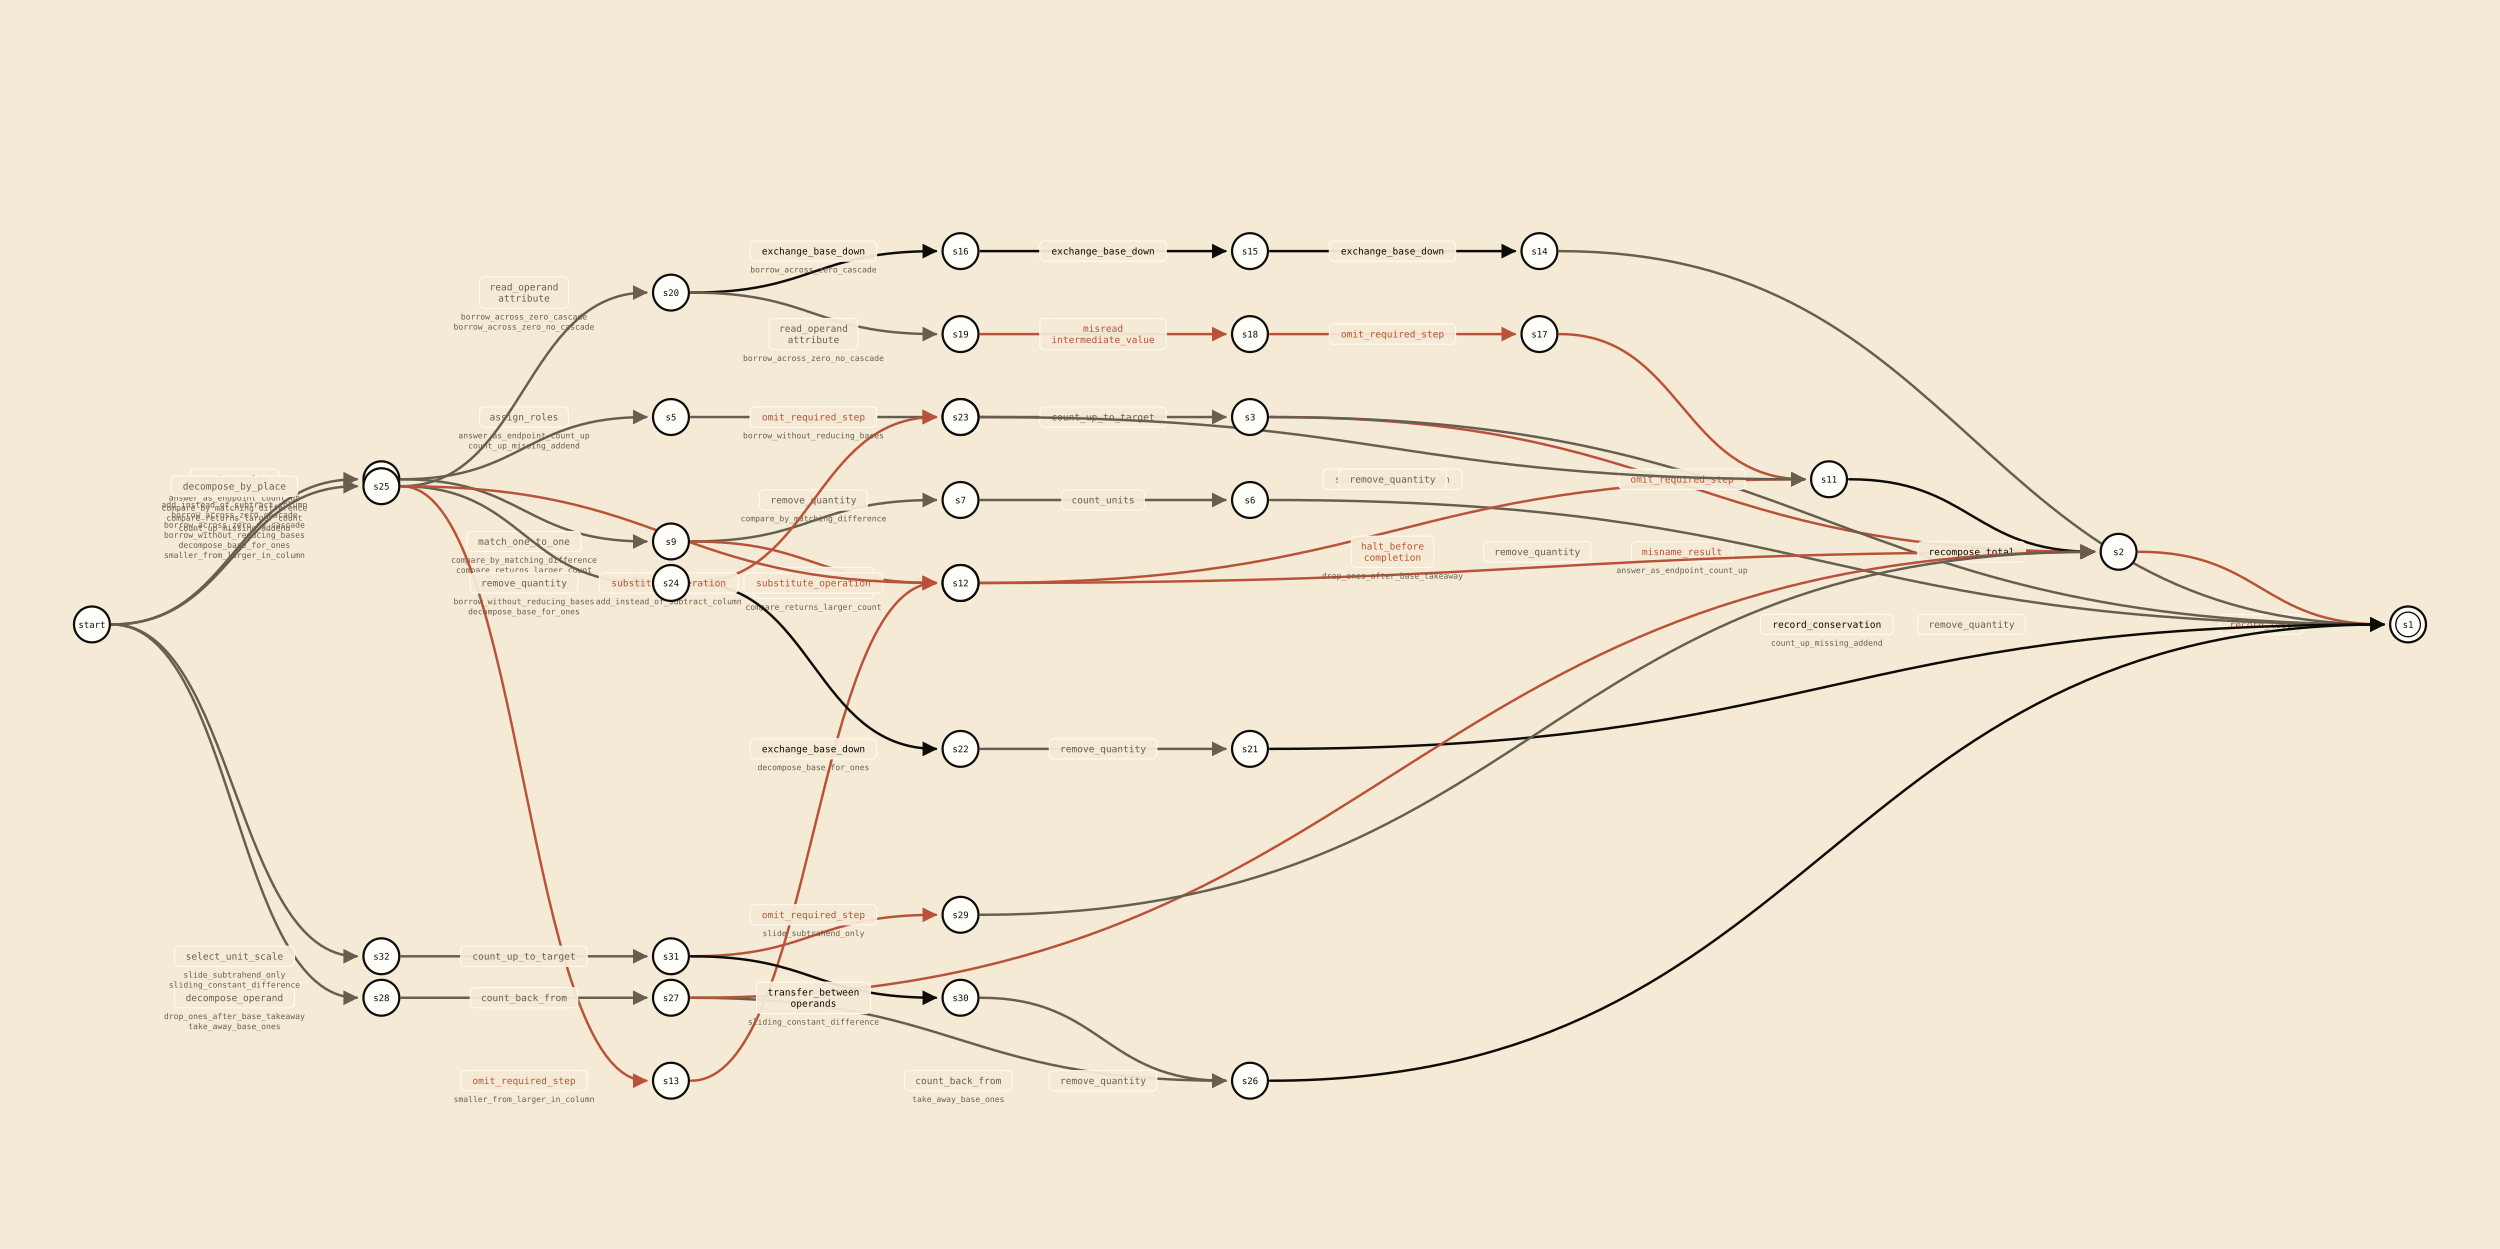
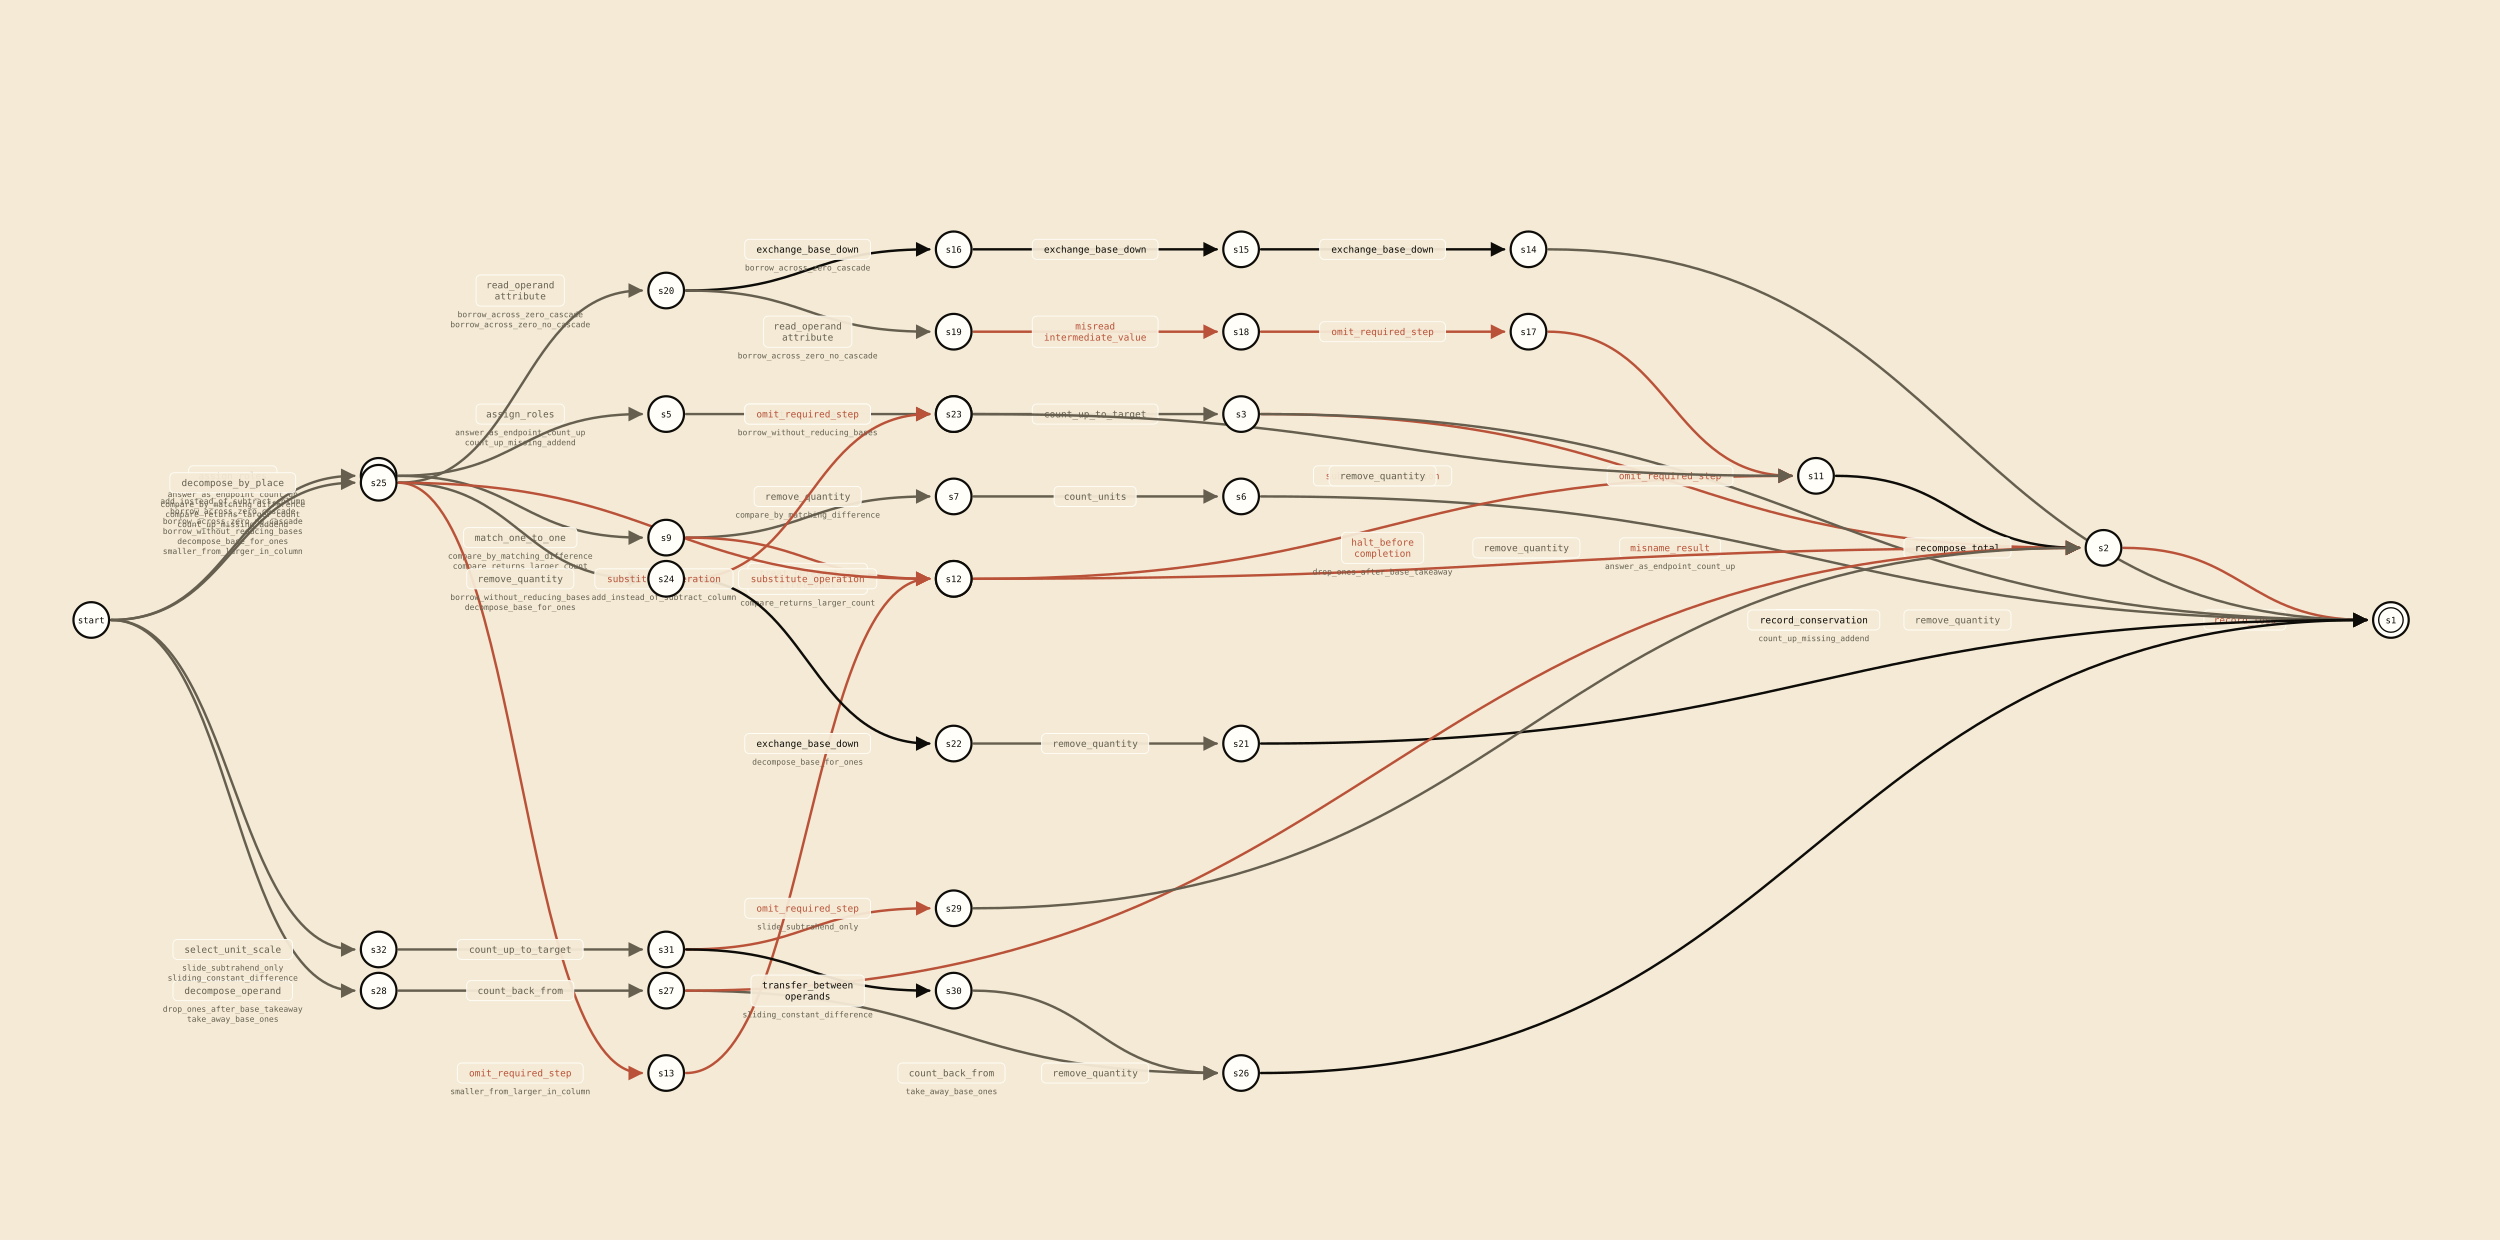
- <svg xmlns="http://www.w3.org/2000/svg" width="2230" height="1114" viewBox="0 0 2230 1114" role="img" aria-labelledby="title desc">
+ <svg xmlns="http://www.w3.org/2000/svg" width="2246" height="1114" viewBox="0 0 2246 1114" role="img" aria-labelledby="title desc">
  <rect width="100%" height="100%" fill="#f4ead6" />
  <defs>
    <marker id="composite-conserving" viewBox="0 0 10 10" refX="9" refY="5" markerWidth="6" markerHeight="6" orient="auto">
      <path d="M0 0 L10 5 L0 10 z" fill="#0d0c08" />
    </marker>
    <marker id="composite-deforming" viewBox="0 0 10 10" refX="9" refY="5" markerWidth="6" markerHeight="6" orient="auto">
      <path d="M0 0 L10 5 L0 10 z" fill="#b95238" />
    </marker>
    <marker id="composite-neutral" viewBox="0 0 10 10" refX="9" refY="5" markerWidth="6" markerHeight="6" orient="auto">
      <path d="M0 0 L10 5 L0 10 z" fill="#665f4f" />
    </marker>
  </defs>
  <path d="M 100.0 557.0 C 209.1 557.0, 209.1 427.5, 318.2 427.5" fill="none" stroke="#665f4f" stroke-width="2.2" stroke-linecap="round" marker-end="url(#composite-neutral)" />
-   <rect x="169.5" y="418.5" width="79.2" height="18.0" rx="4" fill="#f4ead6" fill-opacity="0.94" stroke="#fffef9" stroke-width="0.8" />
+   <rect x="169.5" y="418.5" width="79.3" height="18.0" rx="4" fill="#f4ead6" fill-opacity="0.94" stroke="#fffef9" stroke-width="0.8" />
  <text x="209.1" y="430.5" text-anchor="middle" font-family="ui-monospace, Menlo, Consolas, monospace" font-size="8.5" font-weight="normal" fill="#665f4f">assign_roles</text>
  <text x="209.1" y="446.5" text-anchor="middle" font-family="ui-monospace, Menlo, Consolas, monospace" font-size="7.2" font-weight="normal" fill="#665f4f">answer_as_endpoint_count_up</text>
  <text x="209.1" y="455.5" text-anchor="middle" font-family="ui-monospace, Menlo, Consolas, monospace" font-size="7.2" font-weight="normal" fill="#665f4f">compare_by_matching_difference</text>
  <text x="209.1" y="464.5" text-anchor="middle" font-family="ui-monospace, Menlo, Consolas, monospace" font-size="7.2" font-weight="normal" fill="#665f4f">compare_returns_larger_count</text>
  <text x="209.1" y="473.5" text-anchor="middle" font-family="ui-monospace, Menlo, Consolas, monospace" font-size="7.2" font-weight="normal" fill="#665f4f">count_up_missing_addend</text>
  <path d="M 100.0 557.0 C 209.1 557.0, 209.1 433.7, 318.2 433.7" fill="none" stroke="#665f4f" stroke-width="2.2" stroke-linecap="round" marker-end="url(#composite-neutral)" />
-   <rect x="152.7" y="424.7" width="112.8" height="18.0" rx="4" fill="#f4ead6" fill-opacity="0.94" stroke="#fffef9" stroke-width="0.8" />
+   <rect x="152.6" y="424.7" width="113.0" height="18.0" rx="4" fill="#f4ead6" fill-opacity="0.94" stroke="#fffef9" stroke-width="0.8" />
  <text x="209.1" y="436.7" text-anchor="middle" font-family="ui-monospace, Menlo, Consolas, monospace" font-size="8.5" font-weight="normal" fill="#665f4f">decompose_by_place</text>
  <text x="209.1" y="452.7" text-anchor="middle" font-family="ui-monospace, Menlo, Consolas, monospace" font-size="7.2" font-weight="normal" fill="#665f4f">add_instead_of_subtract_column</text>
  <text x="209.1" y="461.7" text-anchor="middle" font-family="ui-monospace, Menlo, Consolas, monospace" font-size="7.2" font-weight="normal" fill="#665f4f">borrow_across_zero_cascade</text>
  <text x="209.1" y="470.7" text-anchor="middle" font-family="ui-monospace, Menlo, Consolas, monospace" font-size="7.2" font-weight="normal" fill="#665f4f">borrow_across_zero_no_cascade</text>
  <text x="209.1" y="479.7" text-anchor="middle" font-family="ui-monospace, Menlo, Consolas, monospace" font-size="7.2" font-weight="normal" fill="#665f4f">borrow_without_reducing_bases</text>
  <text x="209.1" y="488.7" text-anchor="middle" font-family="ui-monospace, Menlo, Consolas, monospace" font-size="7.2" font-weight="normal" fill="#665f4f">decompose_base_for_ones</text>
  <text x="209.1" y="497.7" text-anchor="middle" font-family="ui-monospace, Menlo, Consolas, monospace" font-size="7.2" font-weight="normal" fill="#665f4f">smaller_from_larger_in_column</text>
  <path d="M 100.0 557.0 C 209.1 557.0, 209.1 890.0, 318.2 890.0" fill="none" stroke="#665f4f" stroke-width="2.2" stroke-linecap="round" marker-end="url(#composite-neutral)" />
-   <rect x="155.5" y="881.0" width="107.2" height="18.0" rx="4" fill="#f4ead6" fill-opacity="0.94" stroke="#fffef9" stroke-width="0.8" />
+   <rect x="155.4" y="881.0" width="107.4" height="18.0" rx="4" fill="#f4ead6" fill-opacity="0.94" stroke="#fffef9" stroke-width="0.8" />
  <text x="209.1" y="893.0" text-anchor="middle" font-family="ui-monospace, Menlo, Consolas, monospace" font-size="8.5" font-weight="normal" fill="#665f4f">decompose_operand</text>
  <text x="209.1" y="909.0" text-anchor="middle" font-family="ui-monospace, Menlo, Consolas, monospace" font-size="7.2" font-weight="normal" fill="#665f4f">drop_ones_after_base_takeaway</text>
  <text x="209.1" y="918.0" text-anchor="middle" font-family="ui-monospace, Menlo, Consolas, monospace" font-size="7.2" font-weight="normal" fill="#665f4f">take_away_base_ones</text>
  <path d="M 100.0 557.0 C 209.1 557.0, 209.1 853.0, 318.2 853.0" fill="none" stroke="#665f4f" stroke-width="2.2" stroke-linecap="round" marker-end="url(#composite-neutral)" />
-   <rect x="155.5" y="844.0" width="107.2" height="18.0" rx="4" fill="#f4ead6" fill-opacity="0.94" stroke="#fffef9" stroke-width="0.8" />
+   <rect x="155.4" y="844.0" width="107.4" height="18.0" rx="4" fill="#f4ead6" fill-opacity="0.94" stroke="#fffef9" stroke-width="0.8" />
  <text x="209.1" y="856.0" text-anchor="middle" font-family="ui-monospace, Menlo, Consolas, monospace" font-size="8.5" font-weight="normal" fill="#665f4f">select_unit_scale</text>
  <text x="209.1" y="872.0" text-anchor="middle" font-family="ui-monospace, Menlo, Consolas, monospace" font-size="7.2" font-weight="normal" fill="#665f4f">slide_subtrahend_only</text>
  <text x="209.1" y="881.0" text-anchor="middle" font-family="ui-monospace, Menlo, Consolas, monospace" font-size="7.2" font-weight="normal" fill="#665f4f">sliding_constant_difference</text>
  <path d="M 1907.8 492.2 C 2016.9 492.2, 2016.9 557.0, 2126.0 557.0" fill="none" stroke="#b95238" stroke-width="2.2" stroke-linecap="round" marker-end="url(#composite-deforming)" />
-   <rect x="1980.1" y="548.0" width="73.6" height="18.0" rx="4" fill="#f4ead6" fill-opacity="0.94" stroke="#fffef9" stroke-width="0.8" />
+   <rect x="1980.0" y="548.0" width="73.7" height="18.0" rx="4" fill="#f4ead6" fill-opacity="0.94" stroke="#fffef9" stroke-width="0.8" />
  <text x="2016.9" y="560.0" text-anchor="middle" font-family="ui-monospace, Menlo, Consolas, monospace" font-size="8.5" font-weight="normal" fill="#b95238">record_loss</text>
  <path d="M 1133.0 372.0 C 1500.4 372.0, 1500.4 492.2, 1867.8 492.2" fill="none" stroke="#b95238" stroke-width="2.2" stroke-linecap="round" marker-end="url(#composite-deforming)" />
-   <rect x="1455.2" y="483.2" width="90.4" height="18.0" rx="4" fill="#f4ead6" fill-opacity="0.94" stroke="#fffef9" stroke-width="0.8" />
+   <rect x="1455.1" y="483.2" width="90.5" height="18.0" rx="4" fill="#f4ead6" fill-opacity="0.94" stroke="#fffef9" stroke-width="0.8" />
  <text x="1500.4" y="495.2" text-anchor="middle" font-family="ui-monospace, Menlo, Consolas, monospace" font-size="8.5" font-weight="normal" fill="#b95238">misname_result</text>
  <text x="1500.4" y="511.2" text-anchor="middle" font-family="ui-monospace, Menlo, Consolas, monospace" font-size="7.2" font-weight="normal" fill="#665f4f">answer_as_endpoint_count_up</text>
  <path d="M 1133.0 372.0 C 1629.5 372.0, 1629.5 557.0, 2126.0 557.0" fill="none" stroke="#665f4f" stroke-width="2.2" stroke-linecap="round" marker-end="url(#composite-neutral)" />
-   <rect x="1592.7" y="548.0" width="73.6" height="18.0" rx="4" fill="#f4ead6" fill-opacity="0.94" stroke="#fffef9" stroke-width="0.8" />
+   <rect x="1592.6" y="548.0" width="73.7" height="18.0" rx="4" fill="#f4ead6" fill-opacity="0.94" stroke="#fffef9" stroke-width="0.8" />
  <text x="1629.5" y="560.0" text-anchor="middle" font-family="ui-monospace, Menlo, Consolas, monospace" font-size="8.5" font-weight="normal" fill="#665f4f">name_result</text>
  <text x="1629.5" y="576.0" text-anchor="middle" font-family="ui-monospace, Menlo, Consolas, monospace" font-size="7.2" font-weight="normal" fill="#665f4f">count_up_missing_addend</text>
  <path d="M 874.8 372.0 C 983.9 372.0, 983.9 372.0, 1093.0 372.0" fill="none" stroke="#665f4f" stroke-width="2.2" stroke-linecap="round" marker-end="url(#composite-neutral)" />
-   <rect x="927.5" y="363.0" width="112.8" height="18.0" rx="4" fill="#f4ead6" fill-opacity="0.94" stroke="#fffef9" stroke-width="0.8" />
+   <rect x="927.4" y="363.0" width="113.0" height="18.0" rx="4" fill="#f4ead6" fill-opacity="0.94" stroke="#fffef9" stroke-width="0.8" />
  <text x="983.9" y="375.0" text-anchor="middle" font-family="ui-monospace, Menlo, Consolas, monospace" font-size="8.5" font-weight="normal" fill="#665f4f">count_up_to_target</text>
  <path d="M 616.5 372.0 C 725.6 372.0, 725.6 372.0, 834.8 372.0" fill="none" stroke="#665f4f" stroke-width="2.2" stroke-linecap="round" marker-end="url(#composite-neutral)" />
-   <rect x="669.2" y="363.0" width="112.8" height="18.0" rx="4" fill="#f4ead6" fill-opacity="0.94" stroke="#fffef9" stroke-width="0.8" />
+   <rect x="669.1" y="363.0" width="113.0" height="18.0" rx="4" fill="#f4ead6" fill-opacity="0.94" stroke="#fffef9" stroke-width="0.8" />
  <text x="725.6" y="375.0" text-anchor="middle" font-family="ui-monospace, Menlo, Consolas, monospace" font-size="8.5" font-weight="normal" fill="#665f4f">count_up_to_target</text>
  <path d="M 1133.0 446.0 C 1629.5 446.0, 1629.5 557.0, 2126.0 557.0" fill="none" stroke="#665f4f" stroke-width="2.2" stroke-linecap="round" marker-end="url(#composite-neutral)" />
-   <rect x="1592.7" y="548.0" width="73.6" height="18.0" rx="4" fill="#f4ead6" fill-opacity="0.94" stroke="#fffef9" stroke-width="0.8" />
+   <rect x="1592.6" y="548.0" width="73.7" height="18.0" rx="4" fill="#f4ead6" fill-opacity="0.94" stroke="#fffef9" stroke-width="0.8" />
  <text x="1629.5" y="560.0" text-anchor="middle" font-family="ui-monospace, Menlo, Consolas, monospace" font-size="8.5" font-weight="normal" fill="#665f4f">name_result</text>
  <path d="M 874.8 446.0 C 983.9 446.0, 983.9 446.0, 1093.0 446.0" fill="none" stroke="#665f4f" stroke-width="2.2" stroke-linecap="round" marker-end="url(#composite-neutral)" />
-   <rect x="947.1" y="437.0" width="73.6" height="18.0" rx="4" fill="#f4ead6" fill-opacity="0.94" stroke="#fffef9" stroke-width="0.8" />
+   <rect x="947.0" y="437.0" width="73.7" height="18.0" rx="4" fill="#f4ead6" fill-opacity="0.94" stroke="#fffef9" stroke-width="0.8" />
  <text x="983.9" y="449.0" text-anchor="middle" font-family="ui-monospace, Menlo, Consolas, monospace" font-size="8.5" font-weight="normal" fill="#665f4f">count_units</text>
  <path d="M 874.8 520.0 C 1371.2 520.0, 1371.2 492.2, 1867.8 492.2" fill="none" stroke="#b95238" stroke-width="2.2" stroke-linecap="round" marker-end="url(#composite-deforming)" />
-   <rect x="1326.0" y="483.2" width="90.4" height="18.0" rx="4" fill="#f4ead6" fill-opacity="0.94" stroke="#fffef9" stroke-width="0.8" />
+   <rect x="1326.0" y="483.2" width="90.5" height="18.0" rx="4" fill="#f4ead6" fill-opacity="0.94" stroke="#fffef9" stroke-width="0.8" />
  <text x="1371.2" y="495.2" text-anchor="middle" font-family="ui-monospace, Menlo, Consolas, monospace" font-size="8.5" font-weight="normal" fill="#b95238">misname_result</text>
  <path d="M 616.5 483.0 C 725.6 483.0, 725.6 446.0, 834.8 446.0" fill="none" stroke="#665f4f" stroke-width="2.2" stroke-linecap="round" marker-end="url(#composite-neutral)" />
-   <rect x="677.6" y="437.0" width="96.0" height="18.0" rx="4" fill="#f4ead6" fill-opacity="0.94" stroke="#fffef9" stroke-width="0.8" />
+   <rect x="677.5" y="437.0" width="96.2" height="18.0" rx="4" fill="#f4ead6" fill-opacity="0.94" stroke="#fffef9" stroke-width="0.8" />
  <text x="725.6" y="449.0" text-anchor="middle" font-family="ui-monospace, Menlo, Consolas, monospace" font-size="8.5" font-weight="normal" fill="#665f4f">remove_quantity</text>
  <text x="725.6" y="465.0" text-anchor="middle" font-family="ui-monospace, Menlo, Consolas, monospace" font-size="7.2" font-weight="normal" fill="#665f4f">compare_by_matching_difference</text>
  <path d="M 616.5 483.0 C 725.6 483.0, 725.6 520.0, 834.8 520.0" fill="none" stroke="#b95238" stroke-width="2.2" stroke-linecap="round" marker-end="url(#composite-deforming)" />
-   <rect x="672.0" y="506.0" width="107.2" height="28.0" rx="4" fill="#f4ead6" fill-opacity="0.94" stroke="#fffef9" stroke-width="0.8" />
+   <rect x="671.9" y="506.0" width="107.4" height="28.0" rx="4" fill="#f4ead6" fill-opacity="0.94" stroke="#fffef9" stroke-width="0.8" />
  <text x="725.6" y="518.0" text-anchor="middle" font-family="ui-monospace, Menlo, Consolas, monospace" font-size="8.5" font-weight="normal" fill="#b95238">treat_relevant_as</text>
  <text x="725.6" y="528.0" text-anchor="middle" font-family="ui-monospace, Menlo, Consolas, monospace" font-size="8.5" font-weight="normal" fill="#b95238">irrelevant</text>
  <text x="725.6" y="544.0" text-anchor="middle" font-family="ui-monospace, Menlo, Consolas, monospace" font-size="7.2" font-weight="normal" fill="#665f4f">compare_returns_larger_count</text>
  <path d="M 358.2 427.5 C 467.4 427.5, 467.4 372.0, 576.5 372.0" fill="none" stroke="#665f4f" stroke-width="2.2" stroke-linecap="round" marker-end="url(#composite-neutral)" />
-   <rect x="427.8" y="363.0" width="79.2" height="18.0" rx="4" fill="#f4ead6" fill-opacity="0.94" stroke="#fffef9" stroke-width="0.8" />
+   <rect x="427.7" y="363.0" width="79.3" height="18.0" rx="4" fill="#f4ead6" fill-opacity="0.94" stroke="#fffef9" stroke-width="0.8" />
  <text x="467.4" y="375.0" text-anchor="middle" font-family="ui-monospace, Menlo, Consolas, monospace" font-size="8.5" font-weight="normal" fill="#665f4f">assign_roles</text>
  <text x="467.4" y="391.0" text-anchor="middle" font-family="ui-monospace, Menlo, Consolas, monospace" font-size="7.2" font-weight="normal" fill="#665f4f">answer_as_endpoint_count_up</text>
  <text x="467.4" y="400.0" text-anchor="middle" font-family="ui-monospace, Menlo, Consolas, monospace" font-size="7.2" font-weight="normal" fill="#665f4f">count_up_missing_addend</text>
  <path d="M 358.2 427.5 C 467.4 427.5, 467.4 483.0, 576.5 483.0" fill="none" stroke="#665f4f" stroke-width="2.2" stroke-linecap="round" marker-end="url(#composite-neutral)" />
-   <rect x="416.6" y="474.0" width="101.6" height="18.0" rx="4" fill="#f4ead6" fill-opacity="0.94" stroke="#fffef9" stroke-width="0.8" />
+   <rect x="416.5" y="474.0" width="101.8" height="18.0" rx="4" fill="#f4ead6" fill-opacity="0.94" stroke="#fffef9" stroke-width="0.8" />
  <text x="467.4" y="486.0" text-anchor="middle" font-family="ui-monospace, Menlo, Consolas, monospace" font-size="8.5" font-weight="normal" fill="#665f4f">match_one_to_one</text>
  <text x="467.4" y="502.0" text-anchor="middle" font-family="ui-monospace, Menlo, Consolas, monospace" font-size="7.2" font-weight="normal" fill="#665f4f">compare_by_matching_difference</text>
  <text x="467.4" y="511.0" text-anchor="middle" font-family="ui-monospace, Menlo, Consolas, monospace" font-size="7.2" font-weight="normal" fill="#665f4f">compare_returns_larger_count</text>
  <path d="M 1649.5 427.5 C 1758.6 427.5, 1758.6 492.2, 1867.8 492.2" fill="none" stroke="#0d0c08" stroke-width="2.2" stroke-linecap="round" marker-end="url(#composite-conserving)" />
-   <rect x="1710.6" y="483.2" width="96.0" height="18.0" rx="4" fill="#f4ead6" fill-opacity="0.94" stroke="#fffef9" stroke-width="0.8" />
+   <rect x="1710.5" y="483.2" width="96.2" height="18.0" rx="4" fill="#f4ead6" fill-opacity="0.94" stroke="#fffef9" stroke-width="0.8" />
  <text x="1758.6" y="495.2" text-anchor="middle" font-family="ui-monospace, Menlo, Consolas, monospace" font-size="8.5" font-weight="normal" fill="#0d0c08">recompose_total</text>
  <path d="M 874.8 520.0 C 1242.1 520.0, 1242.1 427.5, 1609.5 427.5" fill="none" stroke="#b95238" stroke-width="2.2" stroke-linecap="round" marker-end="url(#composite-deforming)" />
-   <rect x="1180.1" y="418.5" width="124.0" height="18.0" rx="4" fill="#f4ead6" fill-opacity="0.94" stroke="#fffef9" stroke-width="0.8" />
+   <rect x="1180.0" y="418.5" width="124.2" height="18.0" rx="4" fill="#f4ead6" fill-opacity="0.94" stroke="#fffef9" stroke-width="0.8" />
  <text x="1242.1" y="430.5" text-anchor="middle" font-family="ui-monospace, Menlo, Consolas, monospace" font-size="8.5" font-weight="normal" fill="#b95238">substitute_operation</text>
  <path d="M 616.5 964.0 C 725.6 964.0, 725.6 520.0, 834.8 520.0" fill="none" stroke="#b95238" stroke-width="2.2" stroke-linecap="round" marker-end="url(#composite-deforming)" />
-   <rect x="663.6" y="511.0" width="124.0" height="18.0" rx="4" fill="#f4ead6" fill-opacity="0.94" stroke="#fffef9" stroke-width="0.8" />
+   <rect x="663.5" y="511.0" width="124.2" height="18.0" rx="4" fill="#f4ead6" fill-opacity="0.94" stroke="#fffef9" stroke-width="0.8" />
  <text x="725.6" y="523.0" text-anchor="middle" font-family="ui-monospace, Menlo, Consolas, monospace" font-size="8.5" font-weight="normal" fill="#b95238">substitute_operation</text>
  <path d="M 1391.2 224.0 C 1758.6 224.0, 1758.6 557.0, 2126.0 557.0" fill="none" stroke="#665f4f" stroke-width="2.2" stroke-linecap="round" marker-end="url(#composite-neutral)" />
-   <rect x="1710.6" y="548.0" width="96.0" height="18.0" rx="4" fill="#f4ead6" fill-opacity="0.94" stroke="#fffef9" stroke-width="0.8" />
+   <rect x="1710.5" y="548.0" width="96.2" height="18.0" rx="4" fill="#f4ead6" fill-opacity="0.94" stroke="#fffef9" stroke-width="0.8" />
  <text x="1758.6" y="560.0" text-anchor="middle" font-family="ui-monospace, Menlo, Consolas, monospace" font-size="8.5" font-weight="normal" fill="#665f4f">remove_quantity</text>
  <path d="M 1133.0 224.0 C 1242.1 224.0, 1242.1 224.0, 1351.2 224.0" fill="none" stroke="#0d0c08" stroke-width="2.2" stroke-linecap="round" marker-end="url(#composite-conserving)" />
-   <rect x="1185.7" y="215.0" width="112.8" height="18.0" rx="4" fill="#f4ead6" fill-opacity="0.94" stroke="#fffef9" stroke-width="0.8" />
+   <rect x="1185.6" y="215.0" width="113.0" height="18.0" rx="4" fill="#f4ead6" fill-opacity="0.94" stroke="#fffef9" stroke-width="0.8" />
  <text x="1242.1" y="227.0" text-anchor="middle" font-family="ui-monospace, Menlo, Consolas, monospace" font-size="8.5" font-weight="normal" fill="#0d0c08">exchange_base_down</text>
  <path d="M 874.8 224.0 C 983.9 224.0, 983.9 224.0, 1093.0 224.0" fill="none" stroke="#0d0c08" stroke-width="2.2" stroke-linecap="round" marker-end="url(#composite-conserving)" />
-   <rect x="927.5" y="215.0" width="112.8" height="18.0" rx="4" fill="#f4ead6" fill-opacity="0.94" stroke="#fffef9" stroke-width="0.8" />
+   <rect x="927.4" y="215.0" width="113.0" height="18.0" rx="4" fill="#f4ead6" fill-opacity="0.94" stroke="#fffef9" stroke-width="0.8" />
  <text x="983.9" y="227.0" text-anchor="middle" font-family="ui-monospace, Menlo, Consolas, monospace" font-size="8.5" font-weight="normal" fill="#0d0c08">exchange_base_down</text>
  <path d="M 1391.2 298.0 C 1500.4 298.0, 1500.4 427.5, 1609.5 427.5" fill="none" stroke="#b95238" stroke-width="2.2" stroke-linecap="round" marker-end="url(#composite-deforming)" />
-   <rect x="1444.0" y="418.5" width="112.8" height="18.0" rx="4" fill="#f4ead6" fill-opacity="0.94" stroke="#fffef9" stroke-width="0.8" />
+   <rect x="1443.9" y="418.5" width="113.0" height="18.0" rx="4" fill="#f4ead6" fill-opacity="0.94" stroke="#fffef9" stroke-width="0.8" />
  <text x="1500.4" y="430.5" text-anchor="middle" font-family="ui-monospace, Menlo, Consolas, monospace" font-size="8.5" font-weight="normal" fill="#b95238">omit_required_step</text>
  <path d="M 1133.0 298.0 C 1242.1 298.0, 1242.1 298.0, 1351.2 298.0" fill="none" stroke="#b95238" stroke-width="2.2" stroke-linecap="round" marker-end="url(#composite-deforming)" />
-   <rect x="1185.7" y="289.0" width="112.8" height="18.0" rx="4" fill="#f4ead6" fill-opacity="0.94" stroke="#fffef9" stroke-width="0.8" />
+   <rect x="1185.6" y="289.0" width="113.0" height="18.0" rx="4" fill="#f4ead6" fill-opacity="0.94" stroke="#fffef9" stroke-width="0.8" />
  <text x="1242.1" y="301.0" text-anchor="middle" font-family="ui-monospace, Menlo, Consolas, monospace" font-size="8.5" font-weight="normal" fill="#b95238">omit_required_step</text>
  <path d="M 874.8 298.0 C 983.9 298.0, 983.9 298.0, 1093.0 298.0" fill="none" stroke="#b95238" stroke-width="2.2" stroke-linecap="round" marker-end="url(#composite-deforming)" />
-   <rect x="927.5" y="284.0" width="112.8" height="28.0" rx="4" fill="#f4ead6" fill-opacity="0.94" stroke="#fffef9" stroke-width="0.8" />
+   <rect x="927.4" y="284.0" width="113.0" height="28.0" rx="4" fill="#f4ead6" fill-opacity="0.94" stroke="#fffef9" stroke-width="0.8" />
  <text x="983.9" y="296.0" text-anchor="middle" font-family="ui-monospace, Menlo, Consolas, monospace" font-size="8.5" font-weight="normal" fill="#b95238">misread</text>
  <text x="983.9" y="306.0" text-anchor="middle" font-family="ui-monospace, Menlo, Consolas, monospace" font-size="8.5" font-weight="normal" fill="#b95238">intermediate_value</text>
  <path d="M 616.5 261.0 C 725.6 261.0, 725.6 224.0, 834.8 224.0" fill="none" stroke="#0d0c08" stroke-width="2.2" stroke-linecap="round" marker-end="url(#composite-conserving)" />
-   <rect x="669.2" y="215.0" width="112.8" height="18.0" rx="4" fill="#f4ead6" fill-opacity="0.94" stroke="#fffef9" stroke-width="0.8" />
+   <rect x="669.1" y="215.0" width="113.0" height="18.0" rx="4" fill="#f4ead6" fill-opacity="0.94" stroke="#fffef9" stroke-width="0.8" />
  <text x="725.6" y="227.0" text-anchor="middle" font-family="ui-monospace, Menlo, Consolas, monospace" font-size="8.5" font-weight="normal" fill="#0d0c08">exchange_base_down</text>
  <text x="725.6" y="243.0" text-anchor="middle" font-family="ui-monospace, Menlo, Consolas, monospace" font-size="7.2" font-weight="normal" fill="#665f4f">borrow_across_zero_cascade</text>
  <path d="M 616.5 261.0 C 725.6 261.0, 725.6 298.0, 834.8 298.0" fill="none" stroke="#665f4f" stroke-width="2.2" stroke-linecap="round" marker-end="url(#composite-neutral)" />
-   <rect x="686.0" y="284.0" width="79.2" height="28.0" rx="4" fill="#f4ead6" fill-opacity="0.94" stroke="#fffef9" stroke-width="0.8" />
+   <rect x="686.0" y="284.0" width="79.3" height="28.0" rx="4" fill="#f4ead6" fill-opacity="0.94" stroke="#fffef9" stroke-width="0.8" />
  <text x="725.6" y="296.0" text-anchor="middle" font-family="ui-monospace, Menlo, Consolas, monospace" font-size="8.5" font-weight="normal" fill="#665f4f">read_operand</text>
  <text x="725.6" y="306.0" text-anchor="middle" font-family="ui-monospace, Menlo, Consolas, monospace" font-size="8.5" font-weight="normal" fill="#665f4f">attribute</text>
  <text x="725.6" y="322.0" text-anchor="middle" font-family="ui-monospace, Menlo, Consolas, monospace" font-size="7.2" font-weight="normal" fill="#665f4f">borrow_across_zero_no_cascade</text>
  <path d="M 1133.0 668.0 C 1629.5 668.0, 1629.5 557.0, 2126.0 557.0" fill="none" stroke="#0d0c08" stroke-width="2.2" stroke-linecap="round" marker-end="url(#composite-conserving)" />
-   <rect x="1581.5" y="548.0" width="96.0" height="18.0" rx="4" fill="#f4ead6" fill-opacity="0.94" stroke="#fffef9" stroke-width="0.8" />
+   <rect x="1581.4" y="548.0" width="96.2" height="18.0" rx="4" fill="#f4ead6" fill-opacity="0.94" stroke="#fffef9" stroke-width="0.8" />
  <text x="1629.5" y="560.0" text-anchor="middle" font-family="ui-monospace, Menlo, Consolas, monospace" font-size="8.5" font-weight="normal" fill="#0d0c08">recompose_total</text>
  <path d="M 874.8 668.0 C 983.9 668.0, 983.9 668.0, 1093.0 668.0" fill="none" stroke="#665f4f" stroke-width="2.2" stroke-linecap="round" marker-end="url(#composite-neutral)" />
-   <rect x="935.9" y="659.0" width="96.0" height="18.0" rx="4" fill="#f4ead6" fill-opacity="0.94" stroke="#fffef9" stroke-width="0.8" />
+   <rect x="935.8" y="659.0" width="96.2" height="18.0" rx="4" fill="#f4ead6" fill-opacity="0.94" stroke="#fffef9" stroke-width="0.8" />
  <text x="983.9" y="671.0" text-anchor="middle" font-family="ui-monospace, Menlo, Consolas, monospace" font-size="8.5" font-weight="normal" fill="#665f4f">remove_quantity</text>
  <path d="M 874.8 372.0 C 1242.1 372.0, 1242.1 427.5, 1609.5 427.5" fill="none" stroke="#665f4f" stroke-width="2.2" stroke-linecap="round" marker-end="url(#composite-neutral)" />
-   <rect x="1194.1" y="418.5" width="96.0" height="18.0" rx="4" fill="#f4ead6" fill-opacity="0.94" stroke="#fffef9" stroke-width="0.8" />
+   <rect x="1194.0" y="418.5" width="96.2" height="18.0" rx="4" fill="#f4ead6" fill-opacity="0.94" stroke="#fffef9" stroke-width="0.8" />
  <text x="1242.1" y="430.5" text-anchor="middle" font-family="ui-monospace, Menlo, Consolas, monospace" font-size="8.5" font-weight="normal" fill="#665f4f">remove_quantity</text>
  <path d="M 616.5 520.0 C 725.6 520.0, 725.6 668.0, 834.8 668.0" fill="none" stroke="#0d0c08" stroke-width="2.2" stroke-linecap="round" marker-end="url(#composite-conserving)" />
-   <rect x="669.2" y="659.0" width="112.8" height="18.0" rx="4" fill="#f4ead6" fill-opacity="0.94" stroke="#fffef9" stroke-width="0.8" />
+   <rect x="669.1" y="659.0" width="113.0" height="18.0" rx="4" fill="#f4ead6" fill-opacity="0.94" stroke="#fffef9" stroke-width="0.8" />
  <text x="725.6" y="671.0" text-anchor="middle" font-family="ui-monospace, Menlo, Consolas, monospace" font-size="8.5" font-weight="normal" fill="#0d0c08">exchange_base_down</text>
  <text x="725.6" y="687.0" text-anchor="middle" font-family="ui-monospace, Menlo, Consolas, monospace" font-size="7.2" font-weight="normal" fill="#665f4f">decompose_base_for_ones</text>
  <path d="M 616.5 520.0 C 725.6 520.0, 725.6 372.0, 834.8 372.0" fill="none" stroke="#b95238" stroke-width="2.2" stroke-linecap="round" marker-end="url(#composite-deforming)" />
-   <rect x="669.2" y="363.0" width="112.8" height="18.0" rx="4" fill="#f4ead6" fill-opacity="0.94" stroke="#fffef9" stroke-width="0.8" />
+   <rect x="669.1" y="363.0" width="113.0" height="18.0" rx="4" fill="#f4ead6" fill-opacity="0.94" stroke="#fffef9" stroke-width="0.8" />
  <text x="725.6" y="375.0" text-anchor="middle" font-family="ui-monospace, Menlo, Consolas, monospace" font-size="8.5" font-weight="normal" fill="#b95238">omit_required_step</text>
  <text x="725.6" y="391.0" text-anchor="middle" font-family="ui-monospace, Menlo, Consolas, monospace" font-size="7.2" font-weight="normal" fill="#665f4f">borrow_without_reducing_bases</text>
  <path d="M 358.2 433.7 C 467.4 433.7, 467.4 964.0, 576.5 964.0" fill="none" stroke="#b95238" stroke-width="2.2" stroke-linecap="round" marker-end="url(#composite-deforming)" />
-   <rect x="411.0" y="955.0" width="112.8" height="18.0" rx="4" fill="#f4ead6" fill-opacity="0.94" stroke="#fffef9" stroke-width="0.8" />
+   <rect x="410.9" y="955.0" width="113.0" height="18.0" rx="4" fill="#f4ead6" fill-opacity="0.94" stroke="#fffef9" stroke-width="0.8" />
  <text x="467.4" y="967.0" text-anchor="middle" font-family="ui-monospace, Menlo, Consolas, monospace" font-size="8.5" font-weight="normal" fill="#b95238">omit_required_step</text>
  <text x="467.4" y="983.0" text-anchor="middle" font-family="ui-monospace, Menlo, Consolas, monospace" font-size="7.2" font-weight="normal" fill="#665f4f">smaller_from_larger_in_column</text>
  <path d="M 358.2 433.7 C 467.4 433.7, 467.4 261.0, 576.5 261.0" fill="none" stroke="#665f4f" stroke-width="2.2" stroke-linecap="round" marker-end="url(#composite-neutral)" />
-   <rect x="427.8" y="247.0" width="79.2" height="28.0" rx="4" fill="#f4ead6" fill-opacity="0.94" stroke="#fffef9" stroke-width="0.8" />
+   <rect x="427.7" y="247.0" width="79.3" height="28.0" rx="4" fill="#f4ead6" fill-opacity="0.94" stroke="#fffef9" stroke-width="0.8" />
  <text x="467.4" y="259.0" text-anchor="middle" font-family="ui-monospace, Menlo, Consolas, monospace" font-size="8.5" font-weight="normal" fill="#665f4f">read_operand</text>
  <text x="467.4" y="269.0" text-anchor="middle" font-family="ui-monospace, Menlo, Consolas, monospace" font-size="8.5" font-weight="normal" fill="#665f4f">attribute</text>
  <text x="467.4" y="285.0" text-anchor="middle" font-family="ui-monospace, Menlo, Consolas, monospace" font-size="7.2" font-weight="normal" fill="#665f4f">borrow_across_zero_cascade</text>
  <text x="467.4" y="294.0" text-anchor="middle" font-family="ui-monospace, Menlo, Consolas, monospace" font-size="7.2" font-weight="normal" fill="#665f4f">borrow_across_zero_no_cascade</text>
  <path d="M 358.2 433.7 C 467.4 433.7, 467.4 520.0, 576.5 520.0" fill="none" stroke="#665f4f" stroke-width="2.2" stroke-linecap="round" marker-end="url(#composite-neutral)" />
-   <rect x="419.4" y="511.0" width="96.0" height="18.0" rx="4" fill="#f4ead6" fill-opacity="0.94" stroke="#fffef9" stroke-width="0.8" />
+   <rect x="419.3" y="511.0" width="96.2" height="18.0" rx="4" fill="#f4ead6" fill-opacity="0.94" stroke="#fffef9" stroke-width="0.8" />
  <text x="467.4" y="523.0" text-anchor="middle" font-family="ui-monospace, Menlo, Consolas, monospace" font-size="8.5" font-weight="normal" fill="#665f4f">remove_quantity</text>
  <text x="467.4" y="539.0" text-anchor="middle" font-family="ui-monospace, Menlo, Consolas, monospace" font-size="7.2" font-weight="normal" fill="#665f4f">borrow_without_reducing_bases</text>
  <text x="467.4" y="548.0" text-anchor="middle" font-family="ui-monospace, Menlo, Consolas, monospace" font-size="7.2" font-weight="normal" fill="#665f4f">decompose_base_for_ones</text>
  <path d="M 358.2 433.7 C 596.5 433.7, 596.5 520.0, 834.8 520.0" fill="none" stroke="#b95238" stroke-width="2.2" stroke-linecap="round" marker-end="url(#composite-deforming)" />
-   <rect x="534.5" y="511.0" width="124.0" height="18.0" rx="4" fill="#f4ead6" fill-opacity="0.94" stroke="#fffef9" stroke-width="0.8" />
+   <rect x="534.4" y="511.0" width="124.2" height="18.0" rx="4" fill="#f4ead6" fill-opacity="0.94" stroke="#fffef9" stroke-width="0.8" />
  <text x="596.5" y="523.0" text-anchor="middle" font-family="ui-monospace, Menlo, Consolas, monospace" font-size="8.5" font-weight="normal" fill="#b95238">substitute_operation</text>
  <text x="596.5" y="539.0" text-anchor="middle" font-family="ui-monospace, Menlo, Consolas, monospace" font-size="7.2" font-weight="normal" fill="#665f4f">add_instead_of_subtract_column</text>
  <path d="M 1133.0 964.0 C 1629.5 964.0, 1629.5 557.0, 2126.0 557.0" fill="none" stroke="#0d0c08" stroke-width="2.2" stroke-linecap="round" marker-end="url(#composite-conserving)" />
-   <rect x="1570.3" y="548.0" width="118.4" height="18.0" rx="4" fill="#f4ead6" fill-opacity="0.94" stroke="#fffef9" stroke-width="0.8" />
+   <rect x="1570.2" y="548.0" width="118.6" height="18.0" rx="4" fill="#f4ead6" fill-opacity="0.94" stroke="#fffef9" stroke-width="0.8" />
  <text x="1629.5" y="560.0" text-anchor="middle" font-family="ui-monospace, Menlo, Consolas, monospace" font-size="8.5" font-weight="normal" fill="#0d0c08">record_conservation</text>
  <path d="M 616.5 890.0 C 854.8 890.0, 854.8 964.0, 1093.0 964.0" fill="none" stroke="#665f4f" stroke-width="2.2" stroke-linecap="round" marker-end="url(#composite-neutral)" />
-   <rect x="806.8" y="955.0" width="96.0" height="18.0" rx="4" fill="#f4ead6" fill-opacity="0.94" stroke="#fffef9" stroke-width="0.8" />
+   <rect x="806.7" y="955.0" width="96.2" height="18.0" rx="4" fill="#f4ead6" fill-opacity="0.94" stroke="#fffef9" stroke-width="0.8" />
  <text x="854.8" y="967.0" text-anchor="middle" font-family="ui-monospace, Menlo, Consolas, monospace" font-size="8.5" font-weight="normal" fill="#665f4f">count_back_from</text>
  <text x="854.8" y="983.0" text-anchor="middle" font-family="ui-monospace, Menlo, Consolas, monospace" font-size="7.2" font-weight="normal" fill="#665f4f">take_away_base_ones</text>
  <path d="M 616.5 890.0 C 1242.1 890.0, 1242.1 492.2, 1867.8 492.2" fill="none" stroke="#b95238" stroke-width="2.2" stroke-linecap="round" marker-end="url(#composite-deforming)" />
-   <rect x="1205.3" y="478.2" width="73.6" height="28.0" rx="4" fill="#f4ead6" fill-opacity="0.94" stroke="#fffef9" stroke-width="0.8" />
+   <rect x="1205.3" y="478.2" width="73.7" height="28.0" rx="4" fill="#f4ead6" fill-opacity="0.94" stroke="#fffef9" stroke-width="0.8" />
  <text x="1242.1" y="490.2" text-anchor="middle" font-family="ui-monospace, Menlo, Consolas, monospace" font-size="8.5" font-weight="normal" fill="#b95238">halt_before</text>
  <text x="1242.1" y="500.2" text-anchor="middle" font-family="ui-monospace, Menlo, Consolas, monospace" font-size="8.5" font-weight="normal" fill="#b95238">completion</text>
  <text x="1242.1" y="516.2" text-anchor="middle" font-family="ui-monospace, Menlo, Consolas, monospace" font-size="7.2" font-weight="normal" fill="#665f4f">drop_ones_after_base_takeaway</text>
  <path d="M 358.2 890.0 C 467.4 890.0, 467.4 890.0, 576.5 890.0" fill="none" stroke="#665f4f" stroke-width="2.2" stroke-linecap="round" marker-end="url(#composite-neutral)" />
-   <rect x="419.4" y="881.0" width="96.0" height="18.0" rx="4" fill="#f4ead6" fill-opacity="0.94" stroke="#fffef9" stroke-width="0.8" />
+   <rect x="419.3" y="881.0" width="96.2" height="18.0" rx="4" fill="#f4ead6" fill-opacity="0.94" stroke="#fffef9" stroke-width="0.8" />
  <text x="467.4" y="893.0" text-anchor="middle" font-family="ui-monospace, Menlo, Consolas, monospace" font-size="8.5" font-weight="normal" fill="#665f4f">count_back_from</text>
  <path d="M 874.8 816.0 C 1371.2 816.0, 1371.2 492.2, 1867.8 492.2" fill="none" stroke="#665f4f" stroke-width="2.2" stroke-linecap="round" marker-end="url(#composite-neutral)" />
-   <rect x="1323.2" y="483.2" width="96.0" height="18.0" rx="4" fill="#f4ead6" fill-opacity="0.94" stroke="#fffef9" stroke-width="0.8" />
+   <rect x="1323.2" y="483.2" width="96.2" height="18.0" rx="4" fill="#f4ead6" fill-opacity="0.94" stroke="#fffef9" stroke-width="0.8" />
  <text x="1371.2" y="495.2" text-anchor="middle" font-family="ui-monospace, Menlo, Consolas, monospace" font-size="8.5" font-weight="normal" fill="#665f4f">remove_quantity</text>
  <path d="M 874.8 890.0 C 983.9 890.0, 983.9 964.0, 1093.0 964.0" fill="none" stroke="#665f4f" stroke-width="2.2" stroke-linecap="round" marker-end="url(#composite-neutral)" />
-   <rect x="935.9" y="955.0" width="96.0" height="18.0" rx="4" fill="#f4ead6" fill-opacity="0.94" stroke="#fffef9" stroke-width="0.8" />
+   <rect x="935.8" y="955.0" width="96.2" height="18.0" rx="4" fill="#f4ead6" fill-opacity="0.94" stroke="#fffef9" stroke-width="0.8" />
  <text x="983.9" y="967.0" text-anchor="middle" font-family="ui-monospace, Menlo, Consolas, monospace" font-size="8.5" font-weight="normal" fill="#665f4f">remove_quantity</text>
  <path d="M 616.5 853.0 C 725.6 853.0, 725.6 816.0, 834.8 816.0" fill="none" stroke="#b95238" stroke-width="2.2" stroke-linecap="round" marker-end="url(#composite-deforming)" />
-   <rect x="669.2" y="807.0" width="112.8" height="18.0" rx="4" fill="#f4ead6" fill-opacity="0.94" stroke="#fffef9" stroke-width="0.8" />
+   <rect x="669.1" y="807.0" width="113.0" height="18.0" rx="4" fill="#f4ead6" fill-opacity="0.94" stroke="#fffef9" stroke-width="0.8" />
  <text x="725.6" y="819.0" text-anchor="middle" font-family="ui-monospace, Menlo, Consolas, monospace" font-size="8.5" font-weight="normal" fill="#b95238">omit_required_step</text>
  <text x="725.6" y="835.0" text-anchor="middle" font-family="ui-monospace, Menlo, Consolas, monospace" font-size="7.2" font-weight="normal" fill="#665f4f">slide_subtrahend_only</text>
  <path d="M 616.5 853.0 C 725.6 853.0, 725.6 890.0, 834.8 890.0" fill="none" stroke="#0d0c08" stroke-width="2.2" stroke-linecap="round" marker-end="url(#composite-conserving)" />
-   <rect x="674.8" y="876.0" width="101.6" height="28.0" rx="4" fill="#f4ead6" fill-opacity="0.94" stroke="#fffef9" stroke-width="0.8" />
+   <rect x="674.7" y="876.0" width="101.8" height="28.0" rx="4" fill="#f4ead6" fill-opacity="0.94" stroke="#fffef9" stroke-width="0.8" />
  <text x="725.6" y="888.0" text-anchor="middle" font-family="ui-monospace, Menlo, Consolas, monospace" font-size="8.5" font-weight="normal" fill="#0d0c08">transfer_between</text>
  <text x="725.6" y="898.0" text-anchor="middle" font-family="ui-monospace, Menlo, Consolas, monospace" font-size="8.5" font-weight="normal" fill="#0d0c08">operands</text>
  <text x="725.6" y="914.0" text-anchor="middle" font-family="ui-monospace, Menlo, Consolas, monospace" font-size="7.2" font-weight="normal" fill="#665f4f">sliding_constant_difference</text>
  <path d="M 358.2 853.0 C 467.4 853.0, 467.4 853.0, 576.5 853.0" fill="none" stroke="#665f4f" stroke-width="2.2" stroke-linecap="round" marker-end="url(#composite-neutral)" />
-   <rect x="411.0" y="844.0" width="112.8" height="18.0" rx="4" fill="#f4ead6" fill-opacity="0.94" stroke="#fffef9" stroke-width="0.8" />
+   <rect x="410.9" y="844.0" width="113.0" height="18.0" rx="4" fill="#f4ead6" fill-opacity="0.94" stroke="#fffef9" stroke-width="0.8" />
  <text x="467.4" y="856.0" text-anchor="middle" font-family="ui-monospace, Menlo, Consolas, monospace" font-size="8.5" font-weight="normal" fill="#665f4f">count_up_to_target</text>
  <circle cx="82.0" cy="557.0" r="16" fill="#fffef9" stroke="#0d0c08" stroke-width="2" />
  <text x="82.0" y="560.0" text-anchor="middle" font-family="ui-monospace, Menlo, Consolas, monospace" font-size="8.0" font-weight="normal" fill="#0d0c08">start</text>
  <circle cx="2148.0" cy="557.0" r="16" fill="#fffef9" stroke="#0d0c08" stroke-width="2" />
  <circle cx="2148.0" cy="557.0" r="11" fill="none" stroke="#0d0c08" stroke-width="1.2" />
  <text x="2148.0" y="560.0" text-anchor="middle" font-family="ui-monospace, Menlo, Consolas, monospace" font-size="8.0" font-weight="normal" fill="#0d0c08">s1</text>
  <circle cx="1889.8" cy="492.2" r="16" fill="#fffef9" stroke="#0d0c08" stroke-width="2" />
  <text x="1889.8" y="495.2" text-anchor="middle" font-family="ui-monospace, Menlo, Consolas, monospace" font-size="8.0" font-weight="normal" fill="#0d0c08">s2</text>
  <circle cx="1115.0" cy="372.0" r="16" fill="#fffef9" stroke="#0d0c08" stroke-width="2" />
  <text x="1115.0" y="375.0" text-anchor="middle" font-family="ui-monospace, Menlo, Consolas, monospace" font-size="8.0" font-weight="normal" fill="#0d0c08">s3</text>
  <circle cx="856.8" cy="372.0" r="16" fill="#fffef9" stroke="#0d0c08" stroke-width="2" />
  <text x="856.8" y="375.0" text-anchor="middle" font-family="ui-monospace, Menlo, Consolas, monospace" font-size="8.0" font-weight="normal" fill="#0d0c08">s4</text>
  <circle cx="598.5" cy="372.0" r="16" fill="#fffef9" stroke="#0d0c08" stroke-width="2" />
  <text x="598.5" y="375.0" text-anchor="middle" font-family="ui-monospace, Menlo, Consolas, monospace" font-size="8.0" font-weight="normal" fill="#0d0c08">s5</text>
  <circle cx="1115.0" cy="446.0" r="16" fill="#fffef9" stroke="#0d0c08" stroke-width="2" />
  <text x="1115.0" y="449.0" text-anchor="middle" font-family="ui-monospace, Menlo, Consolas, monospace" font-size="8.0" font-weight="normal" fill="#0d0c08">s6</text>
  <circle cx="856.8" cy="446.0" r="16" fill="#fffef9" stroke="#0d0c08" stroke-width="2" />
  <text x="856.8" y="449.0" text-anchor="middle" font-family="ui-monospace, Menlo, Consolas, monospace" font-size="8.0" font-weight="normal" fill="#0d0c08">s7</text>
  <circle cx="856.8" cy="520.0" r="16" fill="#fffef9" stroke="#0d0c08" stroke-width="2" />
  <text x="856.8" y="523.0" text-anchor="middle" font-family="ui-monospace, Menlo, Consolas, monospace" font-size="8.0" font-weight="normal" fill="#0d0c08">s8</text>
  <circle cx="598.5" cy="483.0" r="16" fill="#fffef9" stroke="#0d0c08" stroke-width="2" />
  <text x="598.5" y="486.0" text-anchor="middle" font-family="ui-monospace, Menlo, Consolas, monospace" font-size="8.0" font-weight="normal" fill="#0d0c08">s9</text>
  <circle cx="340.2" cy="427.5" r="16" fill="#fffef9" stroke="#0d0c08" stroke-width="2" />
  <text x="340.2" y="430.5" text-anchor="middle" font-family="ui-monospace, Menlo, Consolas, monospace" font-size="8.0" font-weight="normal" fill="#0d0c08">s10</text>
  <circle cx="1631.5" cy="427.5" r="16" fill="#fffef9" stroke="#0d0c08" stroke-width="2" />
  <text x="1631.5" y="430.5" text-anchor="middle" font-family="ui-monospace, Menlo, Consolas, monospace" font-size="8.0" font-weight="normal" fill="#0d0c08">s11</text>
  <circle cx="856.8" cy="520.0" r="16" fill="#fffef9" stroke="#0d0c08" stroke-width="2" />
  <text x="856.8" y="523.0" text-anchor="middle" font-family="ui-monospace, Menlo, Consolas, monospace" font-size="8.0" font-weight="normal" fill="#0d0c08">s12</text>
  <circle cx="598.5" cy="964.0" r="16" fill="#fffef9" stroke="#0d0c08" stroke-width="2" />
  <text x="598.5" y="967.0" text-anchor="middle" font-family="ui-monospace, Menlo, Consolas, monospace" font-size="8.0" font-weight="normal" fill="#0d0c08">s13</text>
  <circle cx="1373.2" cy="224.0" r="16" fill="#fffef9" stroke="#0d0c08" stroke-width="2" />
  <text x="1373.2" y="227.0" text-anchor="middle" font-family="ui-monospace, Menlo, Consolas, monospace" font-size="8.0" font-weight="normal" fill="#0d0c08">s14</text>
  <circle cx="1115.0" cy="224.0" r="16" fill="#fffef9" stroke="#0d0c08" stroke-width="2" />
  <text x="1115.0" y="227.0" text-anchor="middle" font-family="ui-monospace, Menlo, Consolas, monospace" font-size="8.0" font-weight="normal" fill="#0d0c08">s15</text>
  <circle cx="856.8" cy="224.0" r="16" fill="#fffef9" stroke="#0d0c08" stroke-width="2" />
  <text x="856.8" y="227.0" text-anchor="middle" font-family="ui-monospace, Menlo, Consolas, monospace" font-size="8.0" font-weight="normal" fill="#0d0c08">s16</text>
  <circle cx="1373.2" cy="298.0" r="16" fill="#fffef9" stroke="#0d0c08" stroke-width="2" />
  <text x="1373.2" y="301.0" text-anchor="middle" font-family="ui-monospace, Menlo, Consolas, monospace" font-size="8.0" font-weight="normal" fill="#0d0c08">s17</text>
  <circle cx="1115.0" cy="298.0" r="16" fill="#fffef9" stroke="#0d0c08" stroke-width="2" />
  <text x="1115.0" y="301.0" text-anchor="middle" font-family="ui-monospace, Menlo, Consolas, monospace" font-size="8.0" font-weight="normal" fill="#0d0c08">s18</text>
  <circle cx="856.8" cy="298.0" r="16" fill="#fffef9" stroke="#0d0c08" stroke-width="2" />
  <text x="856.8" y="301.0" text-anchor="middle" font-family="ui-monospace, Menlo, Consolas, monospace" font-size="8.0" font-weight="normal" fill="#0d0c08">s19</text>
  <circle cx="598.5" cy="261.0" r="16" fill="#fffef9" stroke="#0d0c08" stroke-width="2" />
  <text x="598.5" y="264.0" text-anchor="middle" font-family="ui-monospace, Menlo, Consolas, monospace" font-size="8.0" font-weight="normal" fill="#0d0c08">s20</text>
  <circle cx="1115.0" cy="668.0" r="16" fill="#fffef9" stroke="#0d0c08" stroke-width="2" />
  <text x="1115.0" y="671.0" text-anchor="middle" font-family="ui-monospace, Menlo, Consolas, monospace" font-size="8.0" font-weight="normal" fill="#0d0c08">s21</text>
  <circle cx="856.8" cy="668.0" r="16" fill="#fffef9" stroke="#0d0c08" stroke-width="2" />
  <text x="856.8" y="671.0" text-anchor="middle" font-family="ui-monospace, Menlo, Consolas, monospace" font-size="8.0" font-weight="normal" fill="#0d0c08">s22</text>
  <circle cx="856.8" cy="372.0" r="16" fill="#fffef9" stroke="#0d0c08" stroke-width="2" />
  <text x="856.8" y="375.0" text-anchor="middle" font-family="ui-monospace, Menlo, Consolas, monospace" font-size="8.0" font-weight="normal" fill="#0d0c08">s23</text>
  <circle cx="598.5" cy="520.0" r="16" fill="#fffef9" stroke="#0d0c08" stroke-width="2" />
  <text x="598.5" y="523.0" text-anchor="middle" font-family="ui-monospace, Menlo, Consolas, monospace" font-size="8.0" font-weight="normal" fill="#0d0c08">s24</text>
  <circle cx="340.2" cy="433.7" r="16" fill="#fffef9" stroke="#0d0c08" stroke-width="2" />
  <text x="340.2" y="436.7" text-anchor="middle" font-family="ui-monospace, Menlo, Consolas, monospace" font-size="8.0" font-weight="normal" fill="#0d0c08">s25</text>
  <circle cx="1115.0" cy="964.0" r="16" fill="#fffef9" stroke="#0d0c08" stroke-width="2" />
  <text x="1115.0" y="967.0" text-anchor="middle" font-family="ui-monospace, Menlo, Consolas, monospace" font-size="8.0" font-weight="normal" fill="#0d0c08">s26</text>
  <circle cx="598.5" cy="890.0" r="16" fill="#fffef9" stroke="#0d0c08" stroke-width="2" />
  <text x="598.5" y="893.0" text-anchor="middle" font-family="ui-monospace, Menlo, Consolas, monospace" font-size="8.0" font-weight="normal" fill="#0d0c08">s27</text>
  <circle cx="340.2" cy="890.0" r="16" fill="#fffef9" stroke="#0d0c08" stroke-width="2" />
  <text x="340.2" y="893.0" text-anchor="middle" font-family="ui-monospace, Menlo, Consolas, monospace" font-size="8.0" font-weight="normal" fill="#0d0c08">s28</text>
  <circle cx="856.8" cy="816.0" r="16" fill="#fffef9" stroke="#0d0c08" stroke-width="2" />
  <text x="856.8" y="819.0" text-anchor="middle" font-family="ui-monospace, Menlo, Consolas, monospace" font-size="8.0" font-weight="normal" fill="#0d0c08">s29</text>
  <circle cx="856.8" cy="890.0" r="16" fill="#fffef9" stroke="#0d0c08" stroke-width="2" />
  <text x="856.8" y="893.0" text-anchor="middle" font-family="ui-monospace, Menlo, Consolas, monospace" font-size="8.0" font-weight="normal" fill="#0d0c08">s30</text>
  <circle cx="598.5" cy="853.0" r="16" fill="#fffef9" stroke="#0d0c08" stroke-width="2" />
  <text x="598.5" y="856.0" text-anchor="middle" font-family="ui-monospace, Menlo, Consolas, monospace" font-size="8.0" font-weight="normal" fill="#0d0c08">s31</text>
  <circle cx="340.2" cy="853.0" r="16" fill="#fffef9" stroke="#0d0c08" stroke-width="2" />
  <text x="340.2" y="856.0" text-anchor="middle" font-family="ui-monospace, Menlo, Consolas, monospace" font-size="8.0" font-weight="normal" fill="#0d0c08">s32</text>
</svg>
